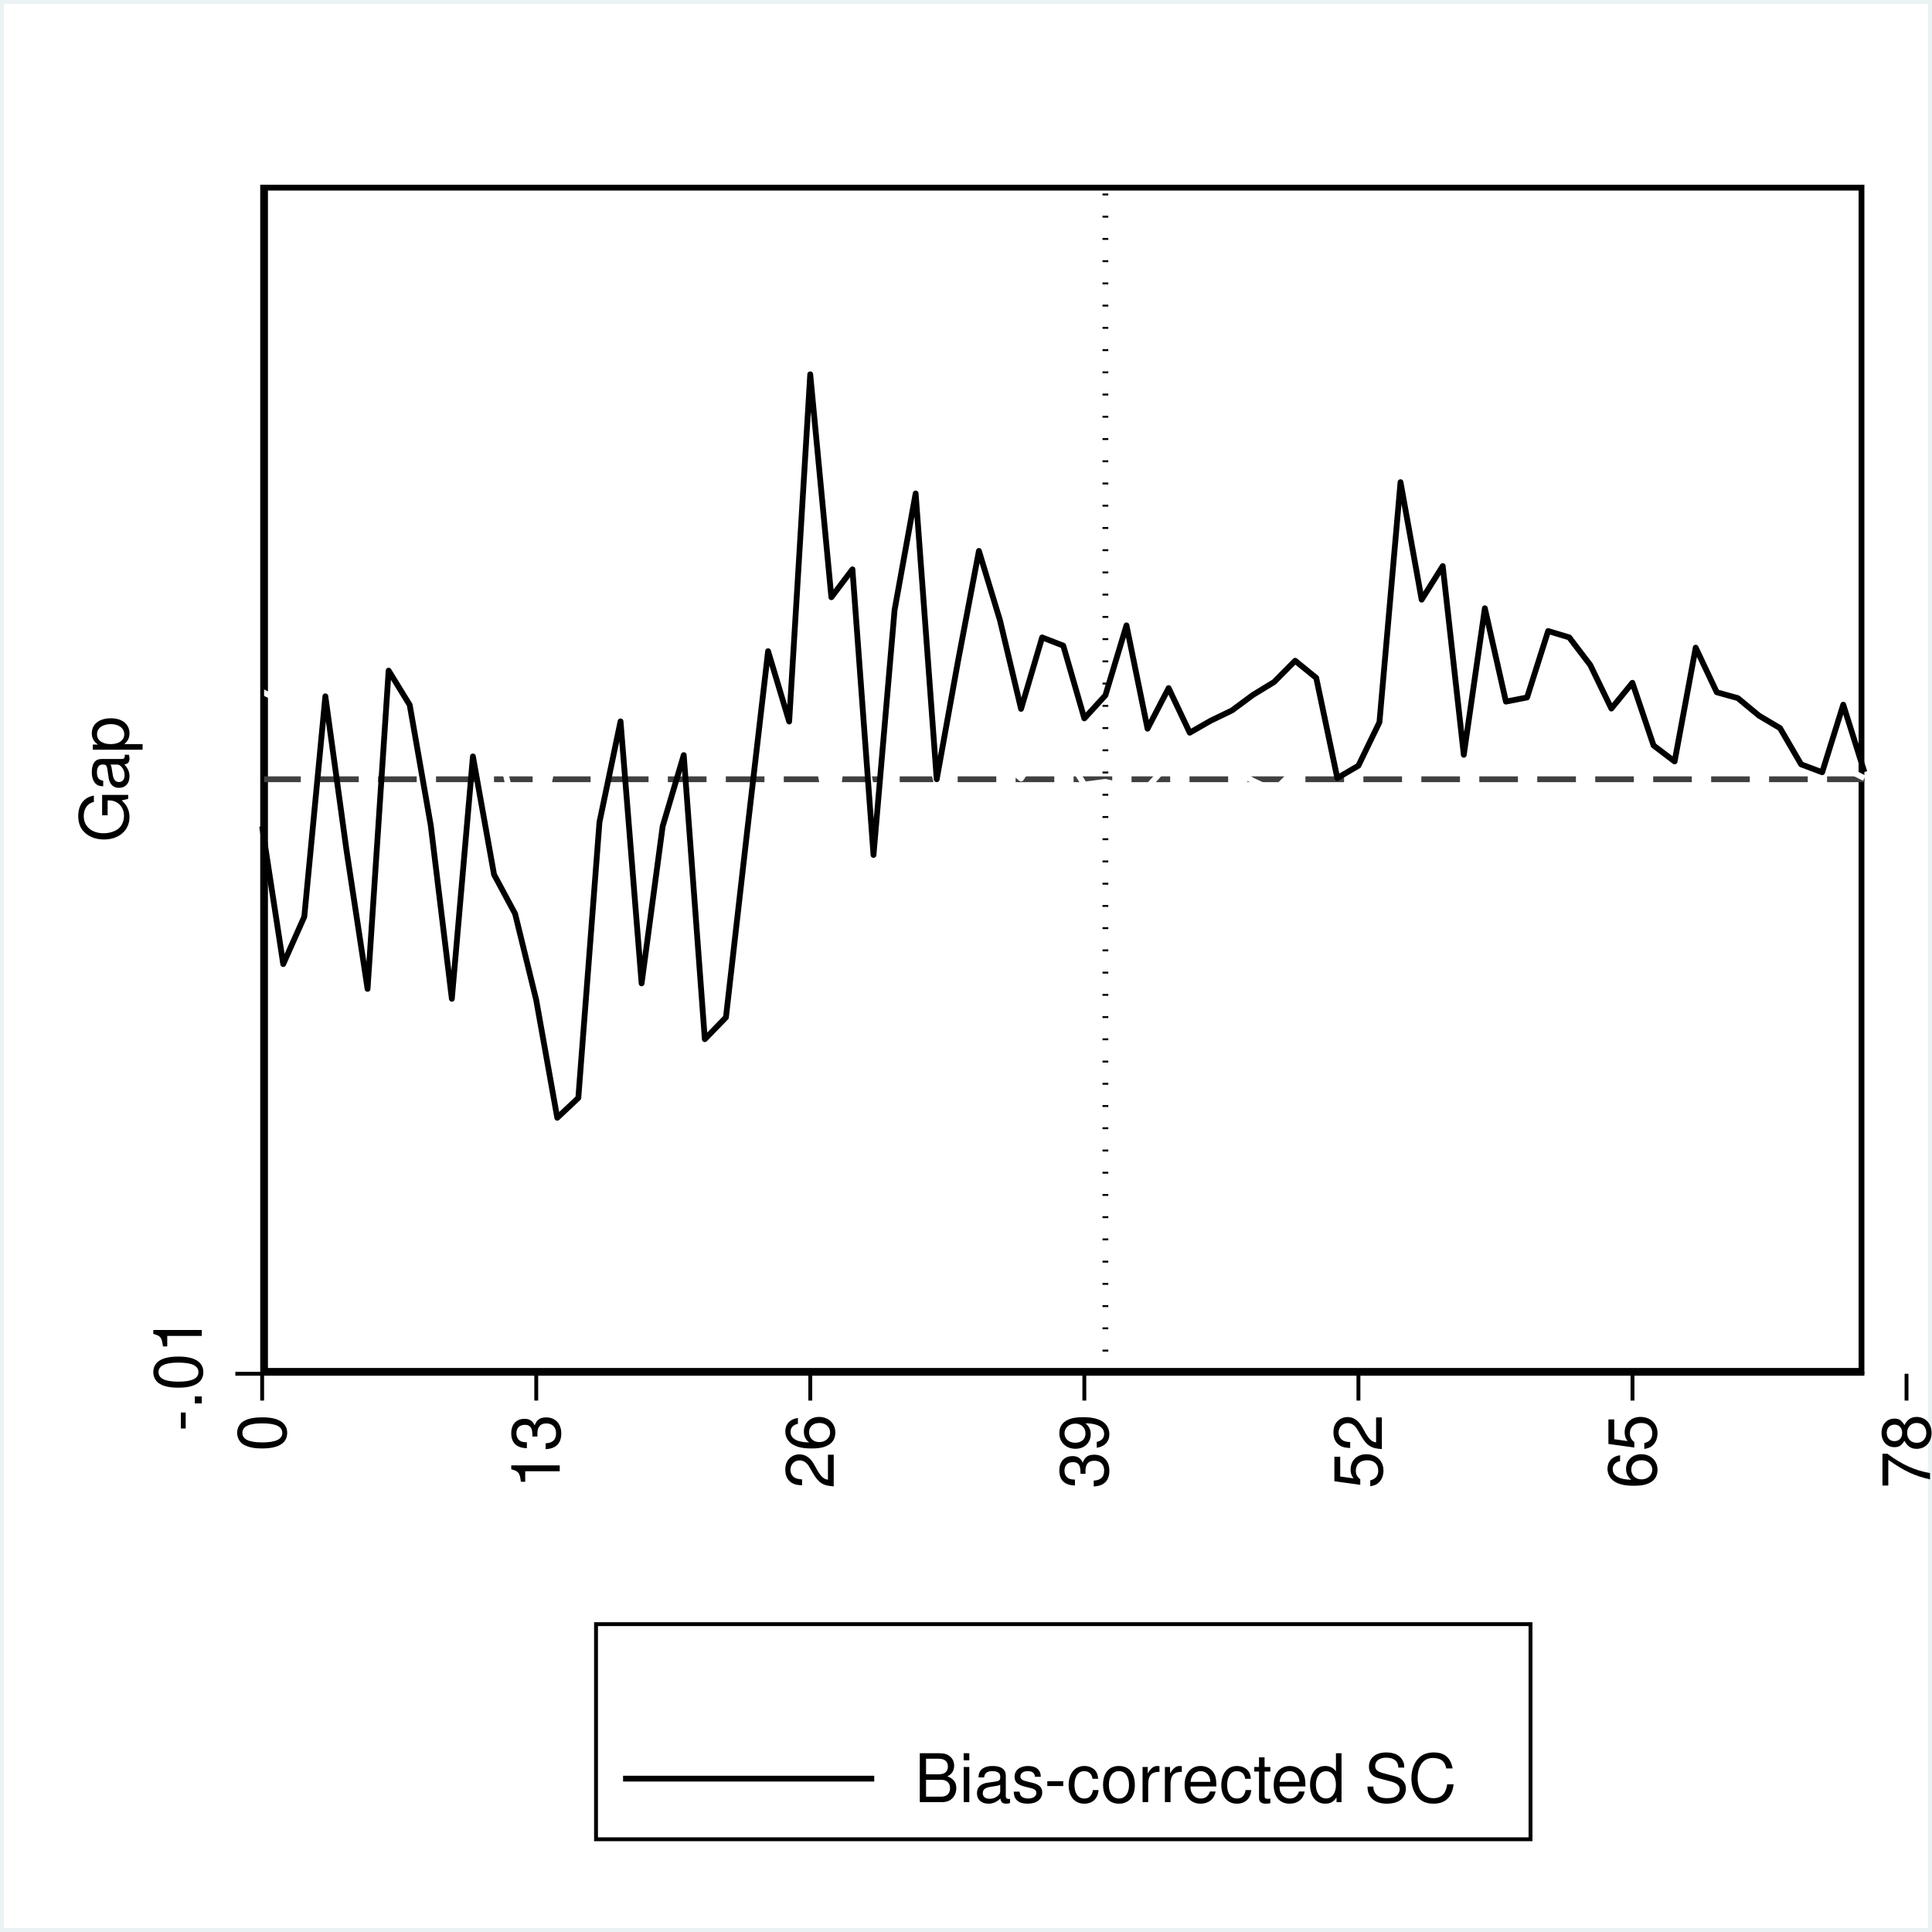
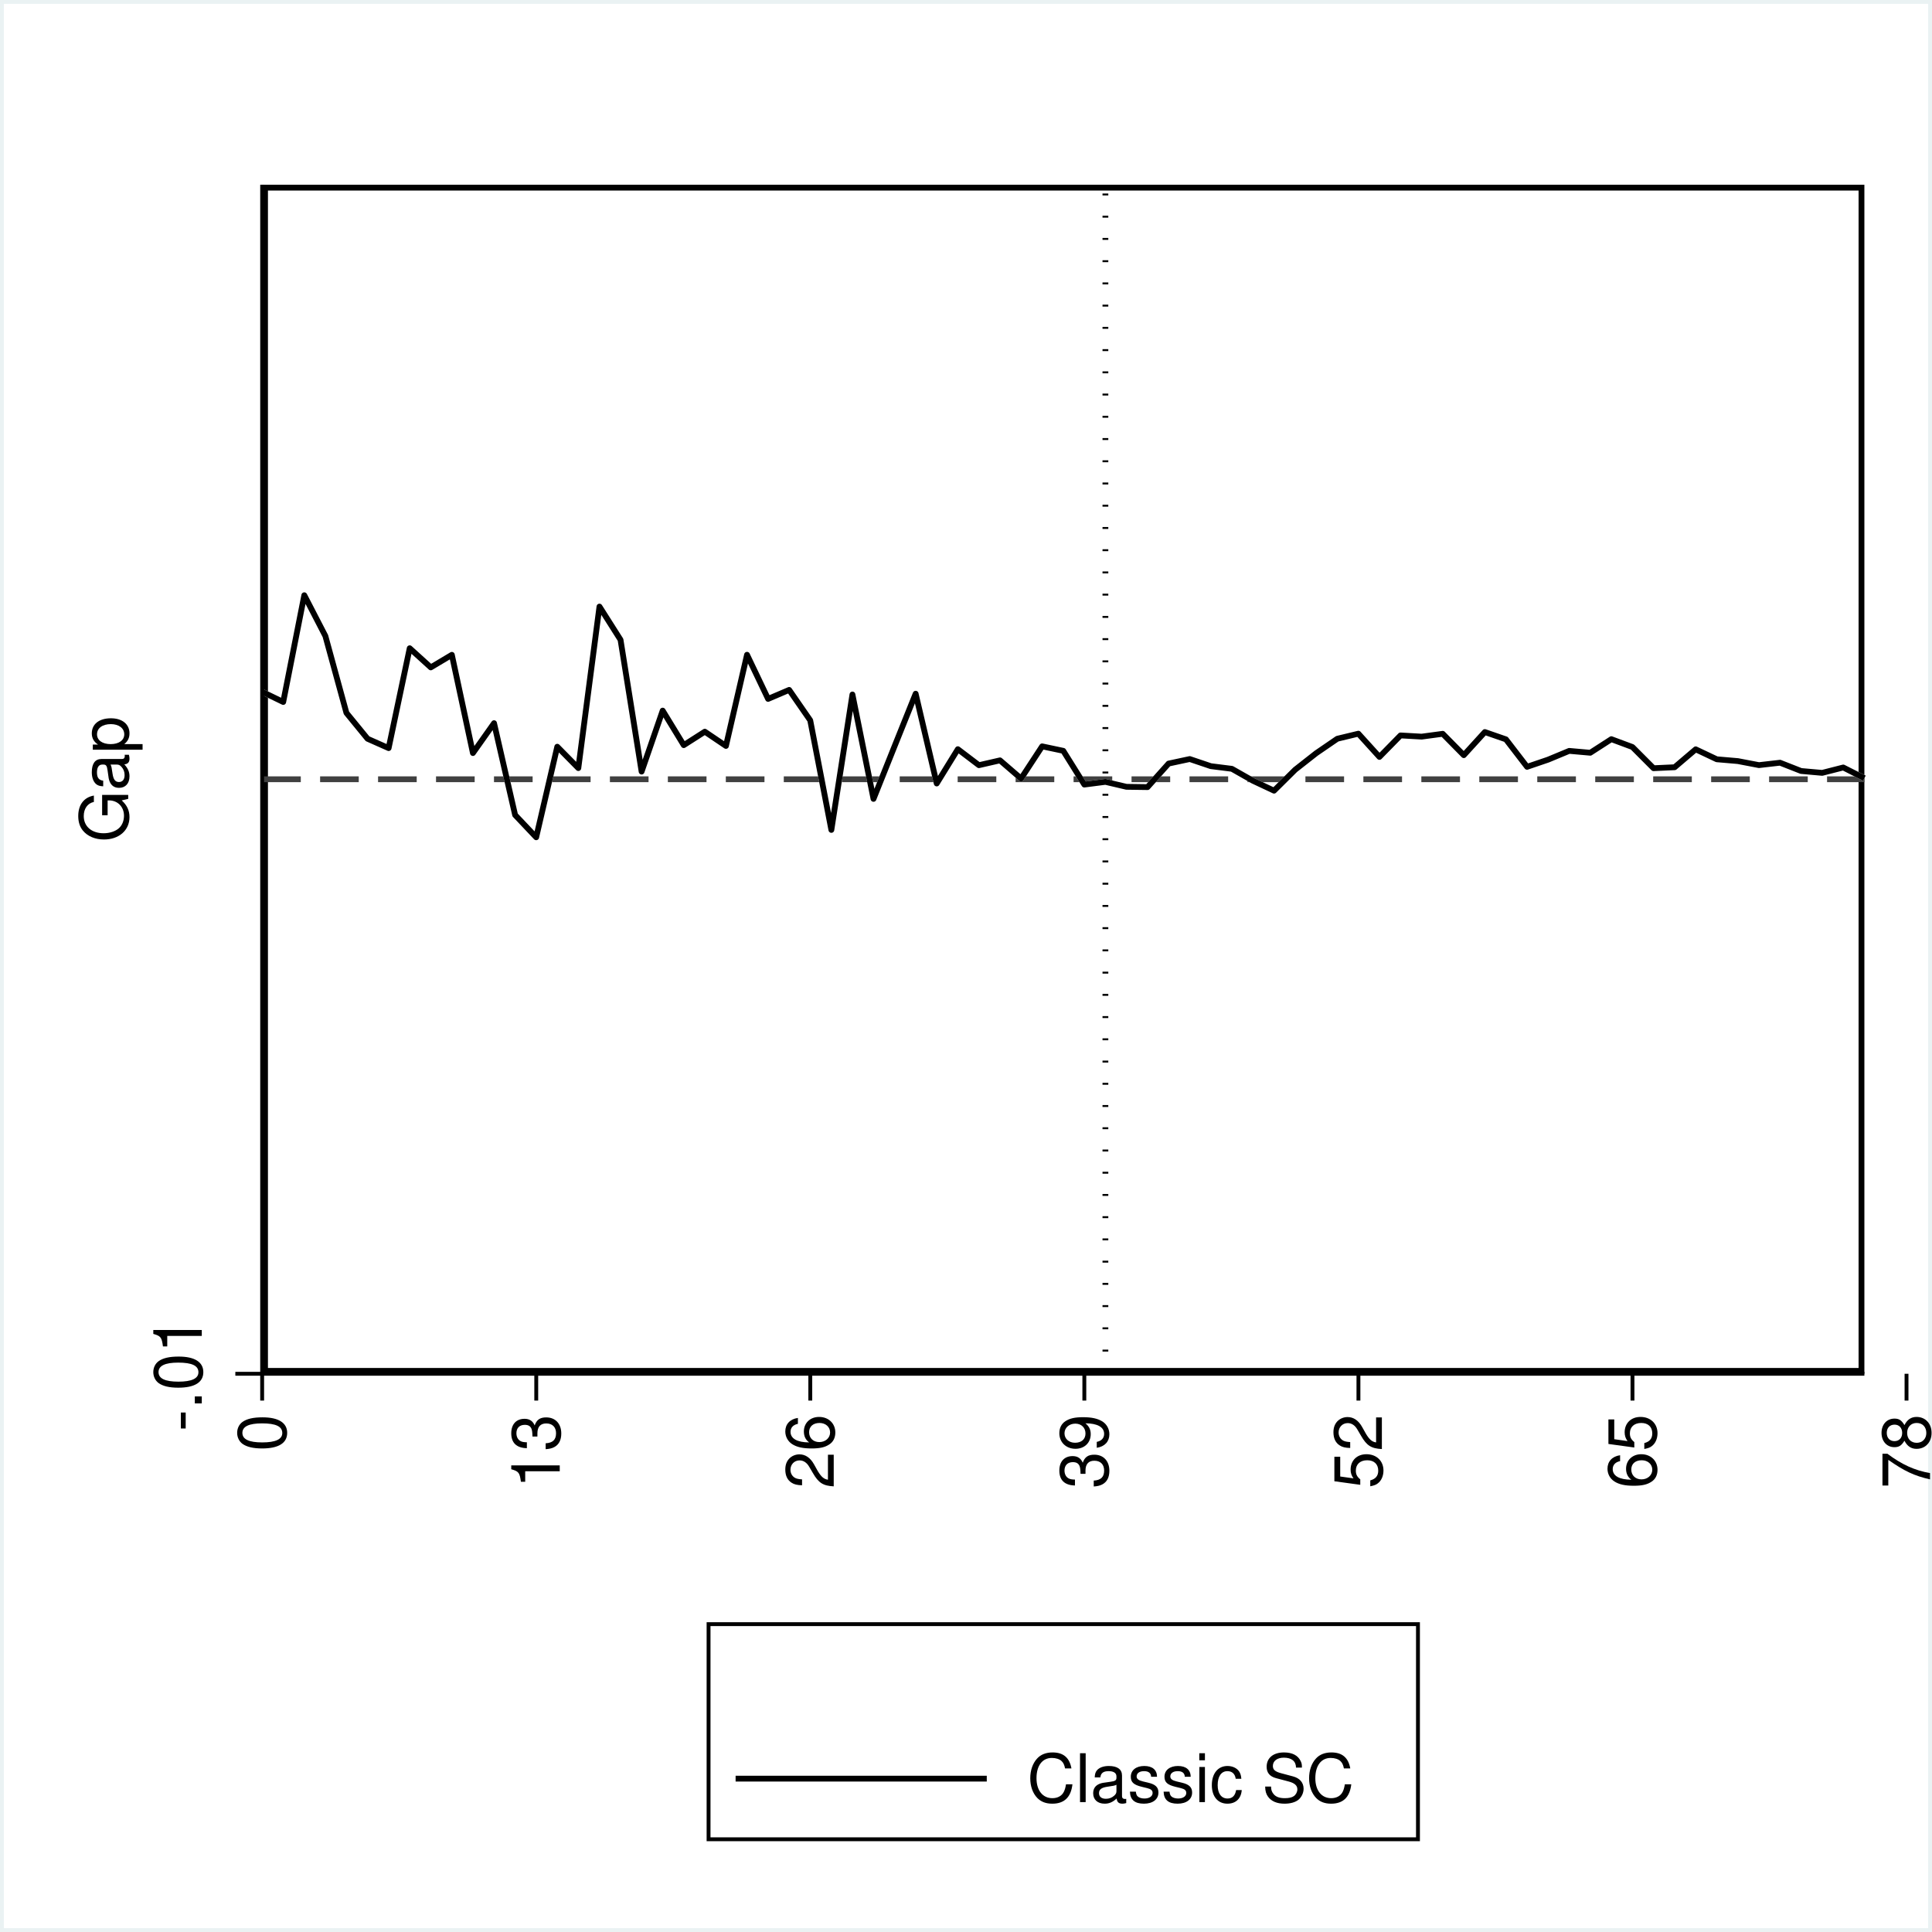
<svg xmlns="http://www.w3.org/2000/svg" version="1.1" width="4.000in" height="4.000in" viewBox="0 0 2880 2880">
  <rect x="0" y="0" width="2880" height="2880" style="fill:#EAF2F3;stroke:none" />
  <rect x="0.00" y="0.00" width="2880.00" height="2880.00" style="fill:#FFFFFF" />
  <rect x="2.88" y="2.88" width="2874.24" height="2874.24" style="fill:none;stroke:#EAF2F3;stroke-width:5.76" />
  <rect x="390.78" y="275.40" width="2388.42" height="1772.46" style="fill:#FFFFFF" />
  <rect x="393.66" y="278.28" width="2382.66" height="1766.70" style="fill:none;stroke:#FFFFFF;stroke-width:5.76" />
  <rect x="395.10" y="279.72" width="2379.78" height="1763.82" style="fill:none;stroke:#000000;stroke-width:8.64" />
  <line x1="1647.81" y1="2047.86" x2="1647.81" y2="2044.98" style="stroke:#000000;stroke-width:8.64" />
  <line x1="1647.81" y1="2014.74" x2="1647.81" y2="2011.86" style="stroke:#000000;stroke-width:8.64" />
  <line x1="1647.81" y1="1981.53" x2="1647.81" y2="1978.65" style="stroke:#000000;stroke-width:8.64" />
  <line x1="1647.81" y1="1948.41" x2="1647.81" y2="1945.53" style="stroke:#000000;stroke-width:8.64" />
  <line x1="1647.81" y1="1915.29" x2="1647.81" y2="1912.41" style="stroke:#000000;stroke-width:8.64" />
  <line x1="1647.81" y1="1882.17" x2="1647.81" y2="1879.29" style="stroke:#000000;stroke-width:8.64" />
  <line x1="1647.81" y1="1848.96" x2="1647.81" y2="1846.08" style="stroke:#000000;stroke-width:8.64" />
  <line x1="1647.81" y1="1815.84" x2="1647.81" y2="1812.96" style="stroke:#000000;stroke-width:8.64" />
  <line x1="1647.81" y1="1782.72" x2="1647.81" y2="1779.84" style="stroke:#000000;stroke-width:8.64" />
  <line x1="1647.81" y1="1749.60" x2="1647.81" y2="1746.72" style="stroke:#000000;stroke-width:8.64" />
  <line x1="1647.81" y1="1716.48" x2="1647.81" y2="1713.60" style="stroke:#000000;stroke-width:8.64" />
  <line x1="1647.81" y1="1683.27" x2="1647.81" y2="1680.39" style="stroke:#000000;stroke-width:8.64" />
  <line x1="1647.81" y1="1650.15" x2="1647.81" y2="1647.27" style="stroke:#000000;stroke-width:8.64" />
  <line x1="1647.81" y1="1617.03" x2="1647.81" y2="1614.15" style="stroke:#000000;stroke-width:8.64" />
  <line x1="1647.81" y1="1583.91" x2="1647.81" y2="1581.03" style="stroke:#000000;stroke-width:8.64" />
  <line x1="1647.81" y1="1550.70" x2="1647.81" y2="1547.82" style="stroke:#000000;stroke-width:8.64" />
  <line x1="1647.81" y1="1517.58" x2="1647.81" y2="1514.70" style="stroke:#000000;stroke-width:8.64" />
  <line x1="1647.81" y1="1484.46" x2="1647.81" y2="1481.58" style="stroke:#000000;stroke-width:8.64" />
  <line x1="1647.81" y1="1451.34" x2="1647.81" y2="1448.46" style="stroke:#000000;stroke-width:8.64" />
  <line x1="1647.81" y1="1418.13" x2="1647.81" y2="1415.25" style="stroke:#000000;stroke-width:8.64" />
  <line x1="1647.81" y1="1385.01" x2="1647.81" y2="1382.13" style="stroke:#000000;stroke-width:8.64" />
  <line x1="1647.81" y1="1351.89" x2="1647.81" y2="1349.01" style="stroke:#000000;stroke-width:8.64" />
  <line x1="1647.81" y1="1318.77" x2="1647.81" y2="1315.89" style="stroke:#000000;stroke-width:8.64" />
  <line x1="1647.81" y1="1285.56" x2="1647.81" y2="1282.68" style="stroke:#000000;stroke-width:8.64" />
  <line x1="1647.81" y1="1252.44" x2="1647.81" y2="1249.56" style="stroke:#000000;stroke-width:8.64" />
  <line x1="1647.81" y1="1219.32" x2="1647.81" y2="1216.44" style="stroke:#000000;stroke-width:8.64" />
  <line x1="1647.81" y1="1186.20" x2="1647.81" y2="1183.32" style="stroke:#000000;stroke-width:8.64" />
  <line x1="1647.81" y1="1152.99" x2="1647.81" y2="1150.11" style="stroke:#000000;stroke-width:8.64" />
  <line x1="1647.81" y1="1119.87" x2="1647.81" y2="1116.99" style="stroke:#000000;stroke-width:8.64" />
  <line x1="1647.81" y1="1086.75" x2="1647.81" y2="1083.87" style="stroke:#000000;stroke-width:8.64" />
  <line x1="1647.81" y1="1053.63" x2="1647.81" y2="1050.75" style="stroke:#000000;stroke-width:8.64" />
  <line x1="1647.81" y1="1020.42" x2="1647.81" y2="1017.54" style="stroke:#000000;stroke-width:8.64" />
  <line x1="1647.81" y1="987.30" x2="1647.81" y2="984.42" style="stroke:#000000;stroke-width:8.64" />
  <line x1="1647.81" y1="954.18" x2="1647.81" y2="951.30" style="stroke:#000000;stroke-width:8.64" />
  <line x1="1647.81" y1="921.06" x2="1647.81" y2="918.18" style="stroke:#000000;stroke-width:8.64" />
  <line x1="1647.81" y1="887.85" x2="1647.81" y2="884.97" style="stroke:#000000;stroke-width:8.64" />
  <line x1="1647.81" y1="854.73" x2="1647.81" y2="851.85" style="stroke:#000000;stroke-width:8.64" />
  <line x1="1647.81" y1="821.61" x2="1647.81" y2="818.73" style="stroke:#000000;stroke-width:8.64" />
  <line x1="1647.81" y1="788.49" x2="1647.81" y2="785.61" style="stroke:#000000;stroke-width:8.64" />
  <line x1="1647.81" y1="755.28" x2="1647.81" y2="752.40" style="stroke:#000000;stroke-width:8.64" />
  <line x1="1647.81" y1="722.16" x2="1647.81" y2="719.28" style="stroke:#000000;stroke-width:8.64" />
  <line x1="1647.81" y1="689.04" x2="1647.81" y2="686.16" style="stroke:#000000;stroke-width:8.64" />
  <line x1="1647.81" y1="655.92" x2="1647.81" y2="653.04" style="stroke:#000000;stroke-width:8.64" />
  <line x1="1647.81" y1="622.71" x2="1647.81" y2="619.83" style="stroke:#000000;stroke-width:8.64" />
  <line x1="1647.81" y1="589.59" x2="1647.81" y2="586.71" style="stroke:#000000;stroke-width:8.64" />
  <line x1="1647.81" y1="556.47" x2="1647.81" y2="553.59" style="stroke:#000000;stroke-width:8.64" />
  <line x1="1647.81" y1="523.35" x2="1647.81" y2="520.47" style="stroke:#000000;stroke-width:8.64" />
  <line x1="1647.81" y1="490.14" x2="1647.81" y2="487.26" style="stroke:#000000;stroke-width:8.64" />
  <line x1="1647.81" y1="457.02" x2="1647.81" y2="454.14" style="stroke:#000000;stroke-width:8.64" />
  <line x1="1647.81" y1="423.90" x2="1647.81" y2="421.02" style="stroke:#000000;stroke-width:8.64" />
  <line x1="1647.81" y1="390.78" x2="1647.81" y2="387.90" style="stroke:#000000;stroke-width:8.64" />
  <line x1="1647.81" y1="357.57" x2="1647.81" y2="354.69" style="stroke:#000000;stroke-width:8.64" />
  <line x1="1647.81" y1="324.45" x2="1647.81" y2="321.57" style="stroke:#000000;stroke-width:8.64" />
  <line x1="1647.81" y1="291.33" x2="1647.81" y2="288.45" style="stroke:#000000;stroke-width:8.64" />
  <line x1="390.78" y1="1161.63" x2="448.38" y2="1161.63" style="stroke:#404040;stroke-width:8.64" />
  <line x1="477.18" y1="1161.63" x2="534.78" y2="1161.63" style="stroke:#404040;stroke-width:8.64" />
  <line x1="563.58" y1="1161.63" x2="621.18" y2="1161.63" style="stroke:#404040;stroke-width:8.64" />
  <line x1="649.98" y1="1161.63" x2="707.58" y2="1161.63" style="stroke:#404040;stroke-width:8.64" />
  <line x1="736.38" y1="1161.63" x2="793.98" y2="1161.63" style="stroke:#404040;stroke-width:8.64" />
  <line x1="822.78" y1="1161.63" x2="880.38" y2="1161.63" style="stroke:#404040;stroke-width:8.64" />
  <line x1="909.18" y1="1161.63" x2="966.78" y2="1161.63" style="stroke:#404040;stroke-width:8.64" />
  <line x1="995.58" y1="1161.63" x2="1053.18" y2="1161.63" style="stroke:#404040;stroke-width:8.64" />
  <line x1="1081.98" y1="1161.63" x2="1139.58" y2="1161.63" style="stroke:#404040;stroke-width:8.64" />
  <line x1="1168.38" y1="1161.63" x2="1225.98" y2="1161.63" style="stroke:#404040;stroke-width:8.64" />
  <line x1="1254.78" y1="1161.63" x2="1312.38" y2="1161.63" style="stroke:#404040;stroke-width:8.64" />
  <line x1="1341.18" y1="1161.63" x2="1398.78" y2="1161.63" style="stroke:#404040;stroke-width:8.64" />
  <line x1="1427.58" y1="1161.63" x2="1485.18" y2="1161.63" style="stroke:#404040;stroke-width:8.64" />
  <line x1="1513.98" y1="1161.63" x2="1571.58" y2="1161.63" style="stroke:#404040;stroke-width:8.64" />
  <line x1="1600.38" y1="1161.63" x2="1657.98" y2="1161.63" style="stroke:#404040;stroke-width:8.64" />
  <line x1="1686.78" y1="1161.63" x2="1744.38" y2="1161.63" style="stroke:#404040;stroke-width:8.64" />
  <line x1="1773.18" y1="1161.63" x2="1830.78" y2="1161.63" style="stroke:#404040;stroke-width:8.64" />
  <line x1="1859.58" y1="1161.63" x2="1917.18" y2="1161.63" style="stroke:#404040;stroke-width:8.64" />
  <line x1="1945.98" y1="1161.63" x2="2003.58" y2="1161.63" style="stroke:#404040;stroke-width:8.64" />
  <line x1="2032.38" y1="1161.63" x2="2089.98" y2="1161.63" style="stroke:#404040;stroke-width:8.64" />
  <line x1="2118.78" y1="1161.63" x2="2176.38" y2="1161.63" style="stroke:#404040;stroke-width:8.64" />
  <line x1="2205.18" y1="1161.63" x2="2262.78" y2="1161.63" style="stroke:#404040;stroke-width:8.64" />
  <line x1="2291.58" y1="1161.63" x2="2349.18" y2="1161.63" style="stroke:#404040;stroke-width:8.64" />
  <line x1="2377.98" y1="1161.63" x2="2435.58" y2="1161.63" style="stroke:#404040;stroke-width:8.64" />
  <line x1="2464.38" y1="1161.63" x2="2521.98" y2="1161.63" style="stroke:#404040;stroke-width:8.64" />
  <line x1="2550.78" y1="1161.63" x2="2608.38" y2="1161.63" style="stroke:#404040;stroke-width:8.64" />
  <line x1="2637.18" y1="1161.63" x2="2694.78" y2="1161.63" style="stroke:#404040;stroke-width:8.64" />
  <line x1="2723.58" y1="1161.63" x2="2779.20" y2="1161.63" style="stroke:#404040;stroke-width:8.64" />
  <path d=" M390.78 1031.22 L422.19 1046.43 L453.60 887.31 L485.01 948.06 L516.42 1062.72 L547.92 1101.24 L579.33 1115.19 L610.74 966.33 L642.15 994.86 L673.56 976.14 L704.97 1122.57 L736.47 1078.02 L767.88 1214.91 L799.29 1248.12 L830.70 1113.12 L862.11 1144.98 L893.61 904.23 L925.02 953.73 L956.43 1150.20 L987.84 1059.30 L1019.25 1110.78 L1050.66 1090.71 L1082.16 1111.95 L1113.57 976.05 L1144.98 1041.84 L1176.39 1028.43 L1207.80 1073.79 L1239.30 1237.14 L1270.71 1035.27 L1302.12 1190.88 L1333.53 1112.31 L1364.94 1034.10 L1396.35 1167.93 L1427.85 1116.81 L1459.26 1140.66 L1490.67 1133.46 L1522.08 1160.55 L1553.49 1112.58 L1584.99 1119.24 L1616.40 1169.55 L1647.81 1165.50 L1679.22 1172.88 L1710.63 1173.33 L1742.04 1138.23 L1773.54 1131.48 L1804.95 1142.10 L1836.36 1146.06 L1867.77 1163.88 L1899.18 1178.64 L1930.68 1147.41 L1962.09 1122.75 L1993.50 1101.24 L2024.91 1093.68 L2056.32 1128.33 L2087.73 1096.29 L2119.23 1098.09 L2150.64 1093.86 L2182.05 1125.72 L2213.46 1091.25 L2244.87 1102.14 L2276.37 1143.09 L2307.78 1132.38 L2339.19 1119.33 L2370.60 1122.12 L2402.01 1101.87 L2433.42 1113.57 L2464.92 1145.16 L2496.33 1143.72 L2527.74 1116.99 L2559.15 1131.84 L2590.56 1134.54 L2622.06 1140.57 L2653.47 1136.97 L2684.88 1149.30 L2716.29 1152.09 L2747.70 1144.08 L2779.20 1160.01" stroke-linejoin="round" style="fill:none;stroke:#FFFFFF;stroke-width:8.64" />
-   <path d=" M390.78 1231.74 L422.19 1437.12 L453.60 1366.56 L485.01 1037.97 L516.42 1266.75 L547.92 1474.11 L579.33 999.72 L610.74 1050.84 L642.15 1230.48 L673.56 1488.87 L704.97 1127.61 L736.47 1303.65 L767.88 1362.15 L799.29 1490.49 L830.70 1666.26 L862.11 1636.65 L893.61 1225.62 L925.02 1075.32 L956.43 1465.92 L987.84 1231.65 L1019.25 1125.63 L1050.66 1549.08 L1082.16 1516.59 L1113.57 1241.28 L1144.98 970.74 L1176.39 1075.59 L1207.80 558.00 L1239.30 890.28 L1270.71 848.70 L1302.12 1274.49 L1333.53 909.36 L1364.94 735.57 L1396.35 1161.63 L1427.85 986.85 L1459.26 821.25 L1490.67 924.75 L1522.08 1056.69 L1553.49 950.22 L1584.99 962.46 L1616.40 1070.91 L1647.81 1036.53 L1679.22 932.22 L1710.63 1086.21 L1742.04 1025.73 L1773.54 1092.24 L1804.95 1074.24 L1836.36 1059.12 L1867.77 1035.90 L1899.18 1016.73 L1930.68 984.96 L1962.09 1010.52 L1993.50 1159.83 L2024.91 1141.47 L2056.32 1076.58 L2087.73 718.74 L2119.23 893.88 L2150.64 843.84 L2182.05 1125.18 L2213.46 906.75 L2244.87 1045.89 L2276.37 1039.68 L2307.78 940.68 L2339.19 950.13 L2370.60 991.35 L2402.01 1056.24 L2433.42 1017.81 L2464.92 1111.23 L2496.33 1135.08 L2527.74 965.43 L2559.15 1031.94 L2590.56 1040.67 L2622.06 1066.77 L2653.47 1085.40 L2684.88 1139.40 L2716.29 1151.19 L2747.70 1050.48 L2779.20 1150.83" stroke-linejoin="round" style="fill:none;stroke:#000000;stroke-width:8.64" />
+   <path d=" M390.78 1031.22 L422.19 1046.43 L453.60 887.31 L485.01 948.06 L516.42 1062.72 L547.92 1101.24 L579.33 1115.19 L610.74 966.33 L642.15 994.86 L673.56 976.14 L704.97 1122.57 L736.47 1078.02 L767.88 1214.91 L799.29 1248.12 L830.70 1113.12 L862.11 1144.98 L893.61 904.23 L925.02 953.73 L956.43 1150.20 L987.84 1059.30 L1019.25 1110.78 L1050.66 1090.71 L1082.16 1111.95 L1113.57 976.05 L1144.98 1041.84 L1176.39 1028.43 L1207.80 1073.79 L1239.30 1237.14 L1270.71 1035.27 L1302.12 1190.88 L1333.53 1112.31 L1364.94 1034.10 L1396.35 1167.93 L1427.85 1116.81 L1459.26 1140.66 L1490.67 1133.46 L1522.08 1160.55 L1553.49 1112.58 L1584.99 1119.24 L1616.40 1169.55 L1647.81 1165.50 L1679.22 1172.88 L1710.63 1173.33 L1742.04 1138.23 L1773.54 1131.48 L1804.95 1142.10 L1836.36 1146.06 L1867.77 1163.88 L1899.18 1178.64 L1930.68 1147.41 L1962.09 1122.75 L1993.50 1101.24 L2024.91 1093.68 L2056.32 1128.33 L2087.73 1096.29 L2119.23 1098.09 L2150.64 1093.86 L2182.05 1125.72 L2213.46 1091.25 L2244.87 1102.14 L2276.37 1143.09 L2307.78 1132.38 L2339.19 1119.33 L2370.60 1122.12 L2402.01 1101.87 L2433.42 1113.57 L2464.92 1145.16 L2496.33 1143.72 L2527.74 1116.99 L2559.15 1131.84 L2590.56 1134.54 L2622.06 1140.57 L2653.47 1136.97 L2684.88 1149.30 L2716.29 1152.09 L2747.70 1144.08 L2779.20 1160.01" stroke-linejoin="round" style="fill:none;stroke:#000000;stroke-width:8.64" />
  <line x1="390.78" y1="2047.86" x2="390.78" y2="275.40" style="stroke:#000000;stroke-width:5.76" />
  <line x1="390.78" y1="2047.86" x2="350.82" y2="2047.86" style="stroke:#000000;stroke-width:5.76" />
  <text x="300.80" y="2047.86" style="font-family:'Helvetica';font-size:99.99px;fill:#000000" transform="rotate(-90 300.80,2047.86)" text-anchor="middle">-.01</text>
  <text x="190.73" y="1161.63" style="font-family:'Helvetica';font-size:99.99px;fill:#000000" transform="rotate(-90 190.73,1161.63)" text-anchor="middle"> Gap </text>
  <line x1="390.78" y1="2047.86" x2="2779.20" y2="2047.86" style="stroke:#000000;stroke-width:5.76" />
  <line x1="390.78" y1="2047.86" x2="390.78" y2="2087.82" style="stroke:#000000;stroke-width:5.76" />
  <text x="425.80" y="2107.89" style="font-family:'Helvetica';font-size:99.99px;fill:#000000" transform="rotate(-90 425.80,2107.89)" text-anchor="end">0</text>
  <line x1="799.38" y1="2047.86" x2="799.38" y2="2087.82" style="stroke:#000000;stroke-width:5.76" />
  <text x="834.40" y="2107.89" style="font-family:'Helvetica';font-size:99.99px;fill:#000000" transform="rotate(-90 834.40,2107.89)" text-anchor="end">13</text>
  <line x1="1207.89" y1="2047.86" x2="1207.89" y2="2087.82" style="stroke:#000000;stroke-width:5.76" />
  <text x="1242.91" y="2107.89" style="font-family:'Helvetica';font-size:99.99px;fill:#000000" transform="rotate(-90 1242.91,2107.89)" text-anchor="end">26</text>
  <line x1="1616.40" y1="2047.86" x2="1616.40" y2="2087.82" style="stroke:#000000;stroke-width:5.76" />
  <text x="1651.42" y="2107.89" style="font-family:'Helvetica';font-size:99.99px;fill:#000000" transform="rotate(-90 1651.42,2107.89)" text-anchor="end">39</text>
  <line x1="2025.00" y1="2047.86" x2="2025.00" y2="2087.82" style="stroke:#000000;stroke-width:5.76" />
  <text x="2060.02" y="2107.89" style="font-family:'Helvetica';font-size:99.99px;fill:#000000" transform="rotate(-90 2060.02,2107.89)" text-anchor="end">52</text>
  <line x1="2433.51" y1="2047.86" x2="2433.51" y2="2087.82" style="stroke:#000000;stroke-width:5.76" />
  <text x="2468.53" y="2107.89" style="font-family:'Helvetica';font-size:99.99px;fill:#000000" transform="rotate(-90 2468.53,2107.89)" text-anchor="end">65</text>
  <line x1="2842.02" y1="2047.86" x2="2842.02" y2="2087.82" style="stroke:#000000;stroke-width:5.76" />
  <text x="2877.04" y="2107.89" style="font-family:'Helvetica';font-size:99.99px;fill:#000000" transform="rotate(-90 2877.04,2107.89)" text-anchor="end">78</text>
  <text x="1584.99" y="2333.63" style="font-family:'Helvetica';font-size:99.99px;fill:#000000" text-anchor="middle"> </text>
-   <rect x="885.60" y="2418.21" width="1398.78" height="326.43" style="fill:#FFFFFF" />
-   <rect x="888.48" y="2421.09" width="1393.02" height="320.67" style="fill:none;stroke:#000000;stroke-width:5.76" />
-   <line x1="928.80" y1="2511.45" x2="1303.20" y2="2511.45" style="stroke:#FFFFFF;stroke-width:8.64" />
-   <line x1="928.80" y1="2651.40" x2="1303.20" y2="2651.40" style="stroke:#000000;stroke-width:8.64" />
-   <text x="1363.23" y="2546.47" style="font-family:'Helvetica';font-size:99.99px;fill:#000000"> </text>
-   <text x="1363.23" y="2686.42" style="font-family:'Helvetica';font-size:99.99px;fill:#000000"> Bias-corrected SC</text>
+   <rect x="1053.36" y="2418.21" width="1063.26" height="326.43" style="fill:#FFFFFF" />
+   <rect x="1056.24" y="2421.09" width="1057.50" height="320.67" style="fill:none;stroke:#000000;stroke-width:5.76" />
+   <line x1="1096.56" y1="2511.45" x2="1470.96" y2="2511.45" style="stroke:#FFFFFF;stroke-width:8.64" />
+   <line x1="1096.56" y1="2651.40" x2="1470.96" y2="2651.40" style="stroke:#000000;stroke-width:8.64" />
+   <text x="1530.99" y="2546.47" style="font-family:'Helvetica';font-size:99.99px;fill:#000000"> </text>
+   <text x="1530.99" y="2686.42" style="font-family:'Helvetica';font-size:99.99px;fill:#000000"> Classic SC</text>
  <text x="1584.99" y="216.06" style="font-family:'Helvetica';font-size:140.04px;fill:#1E2D53" text-anchor="middle"> </text>
</svg>
